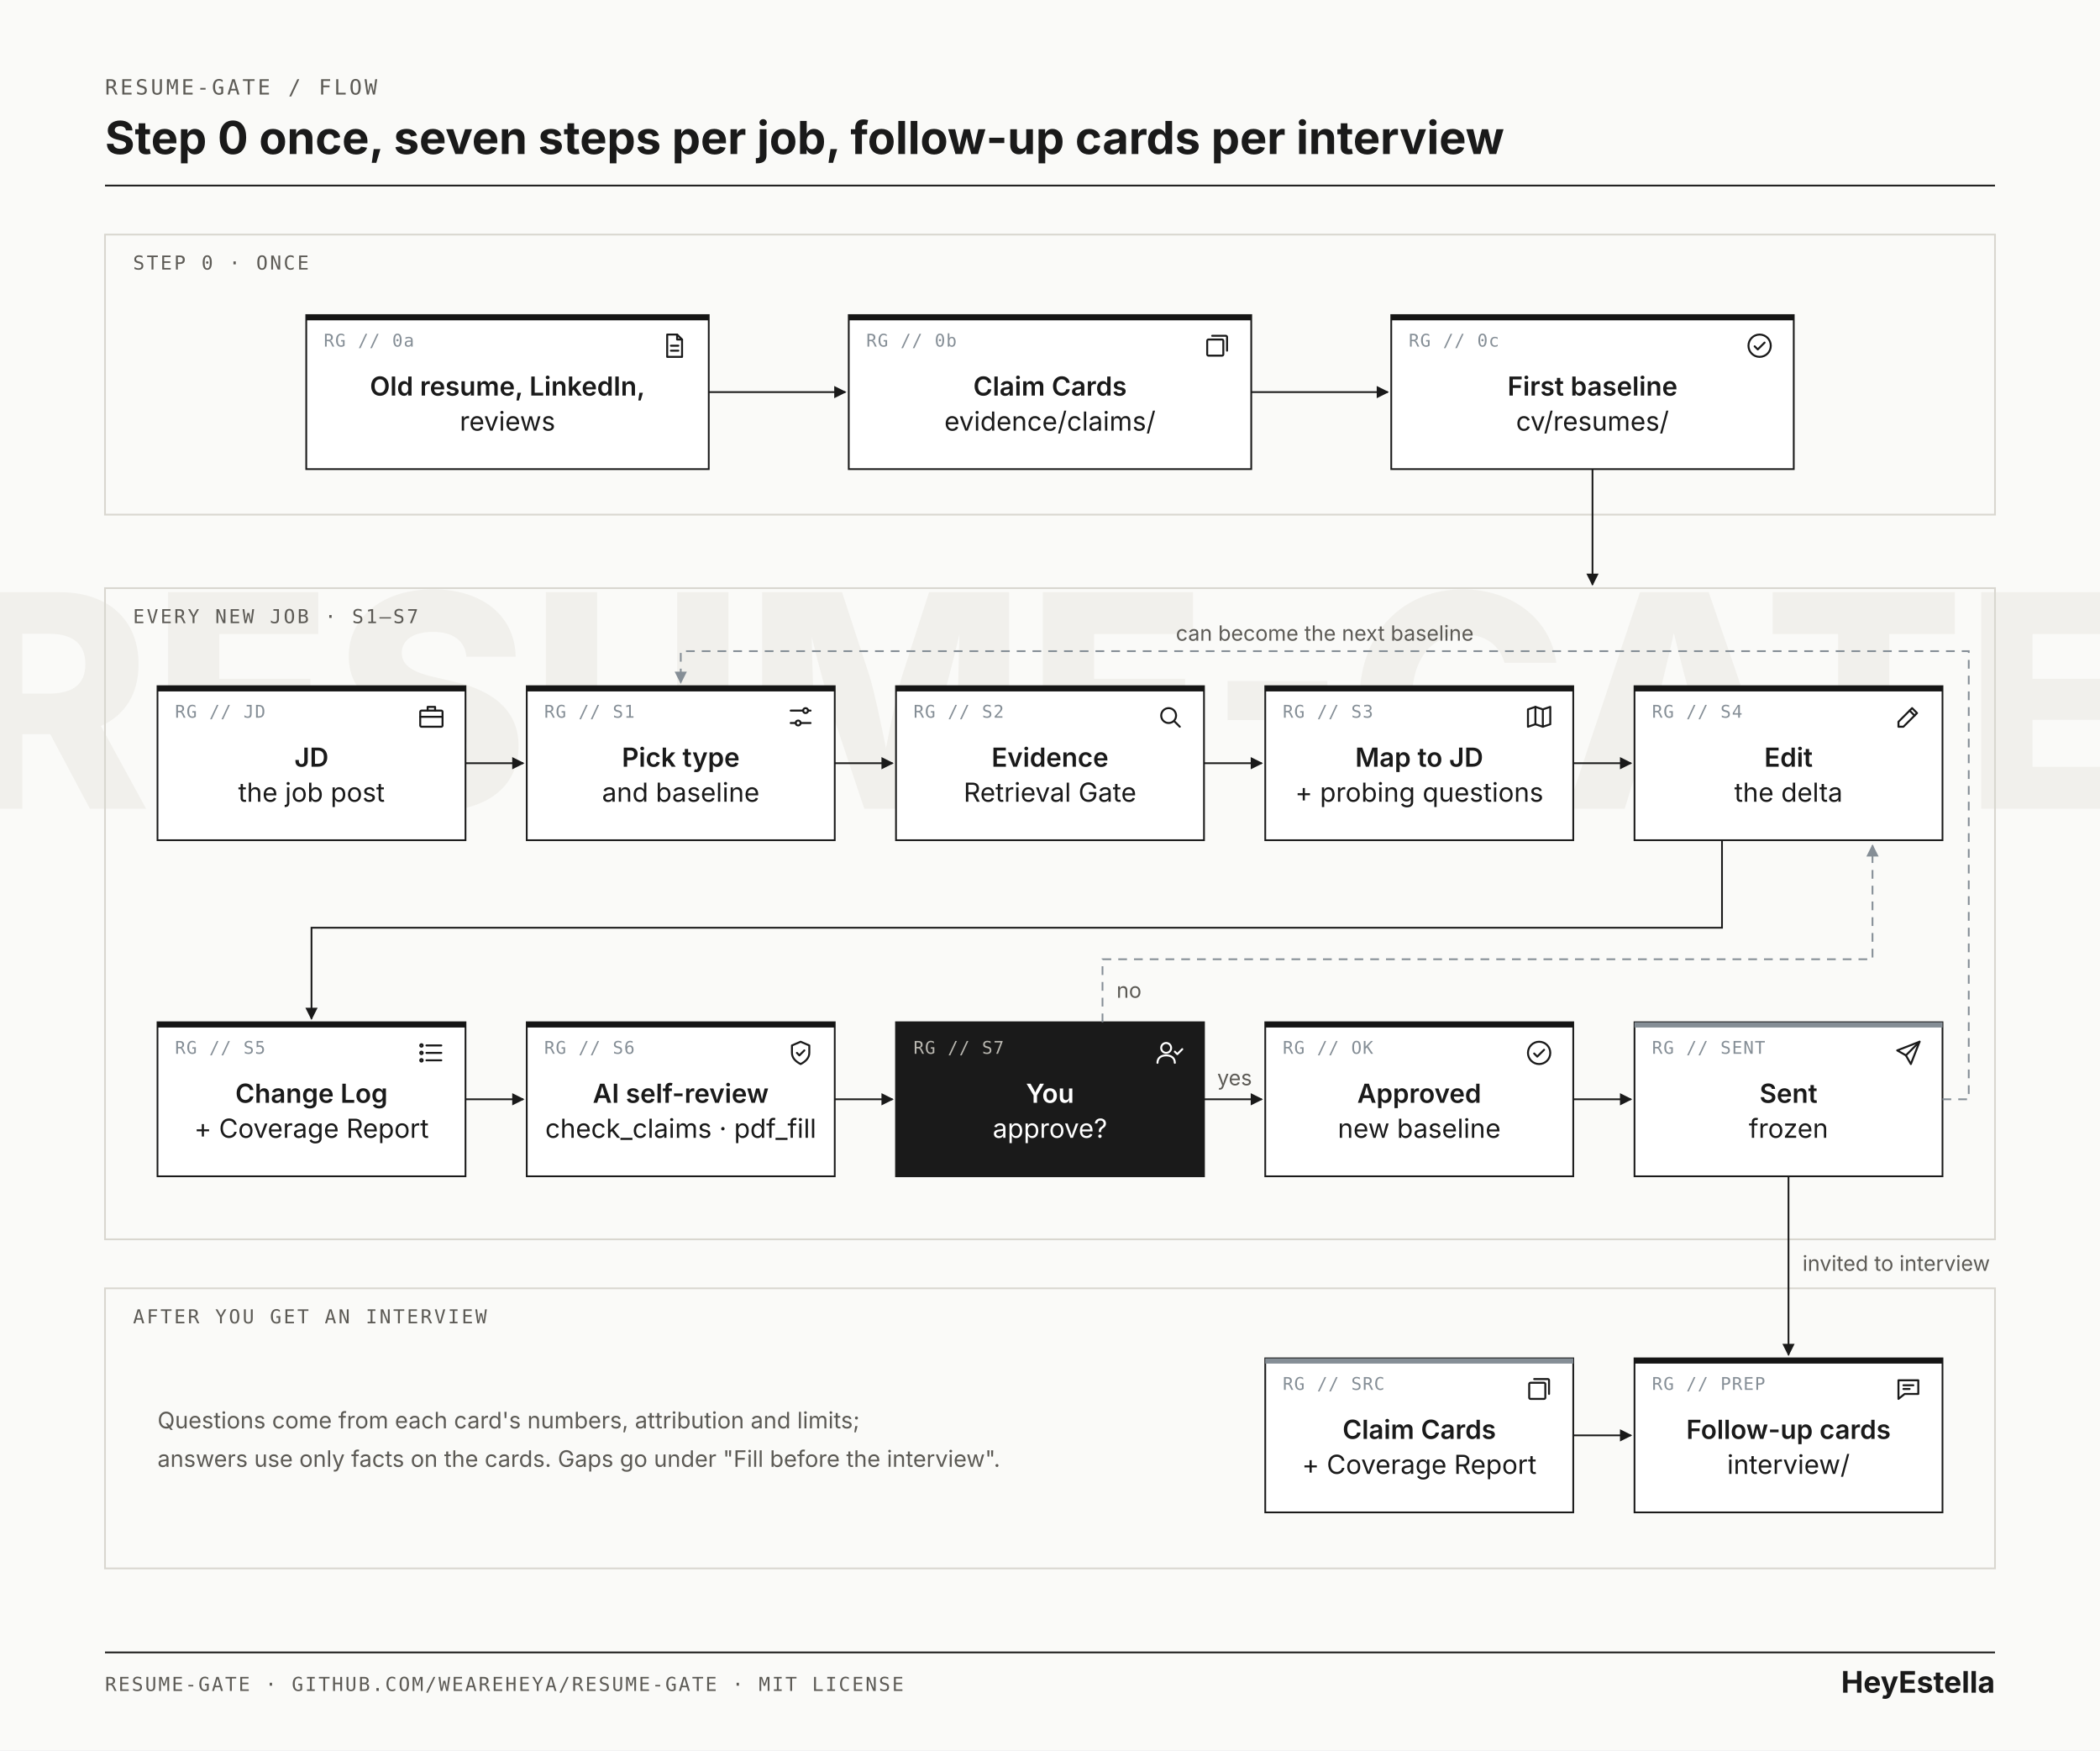
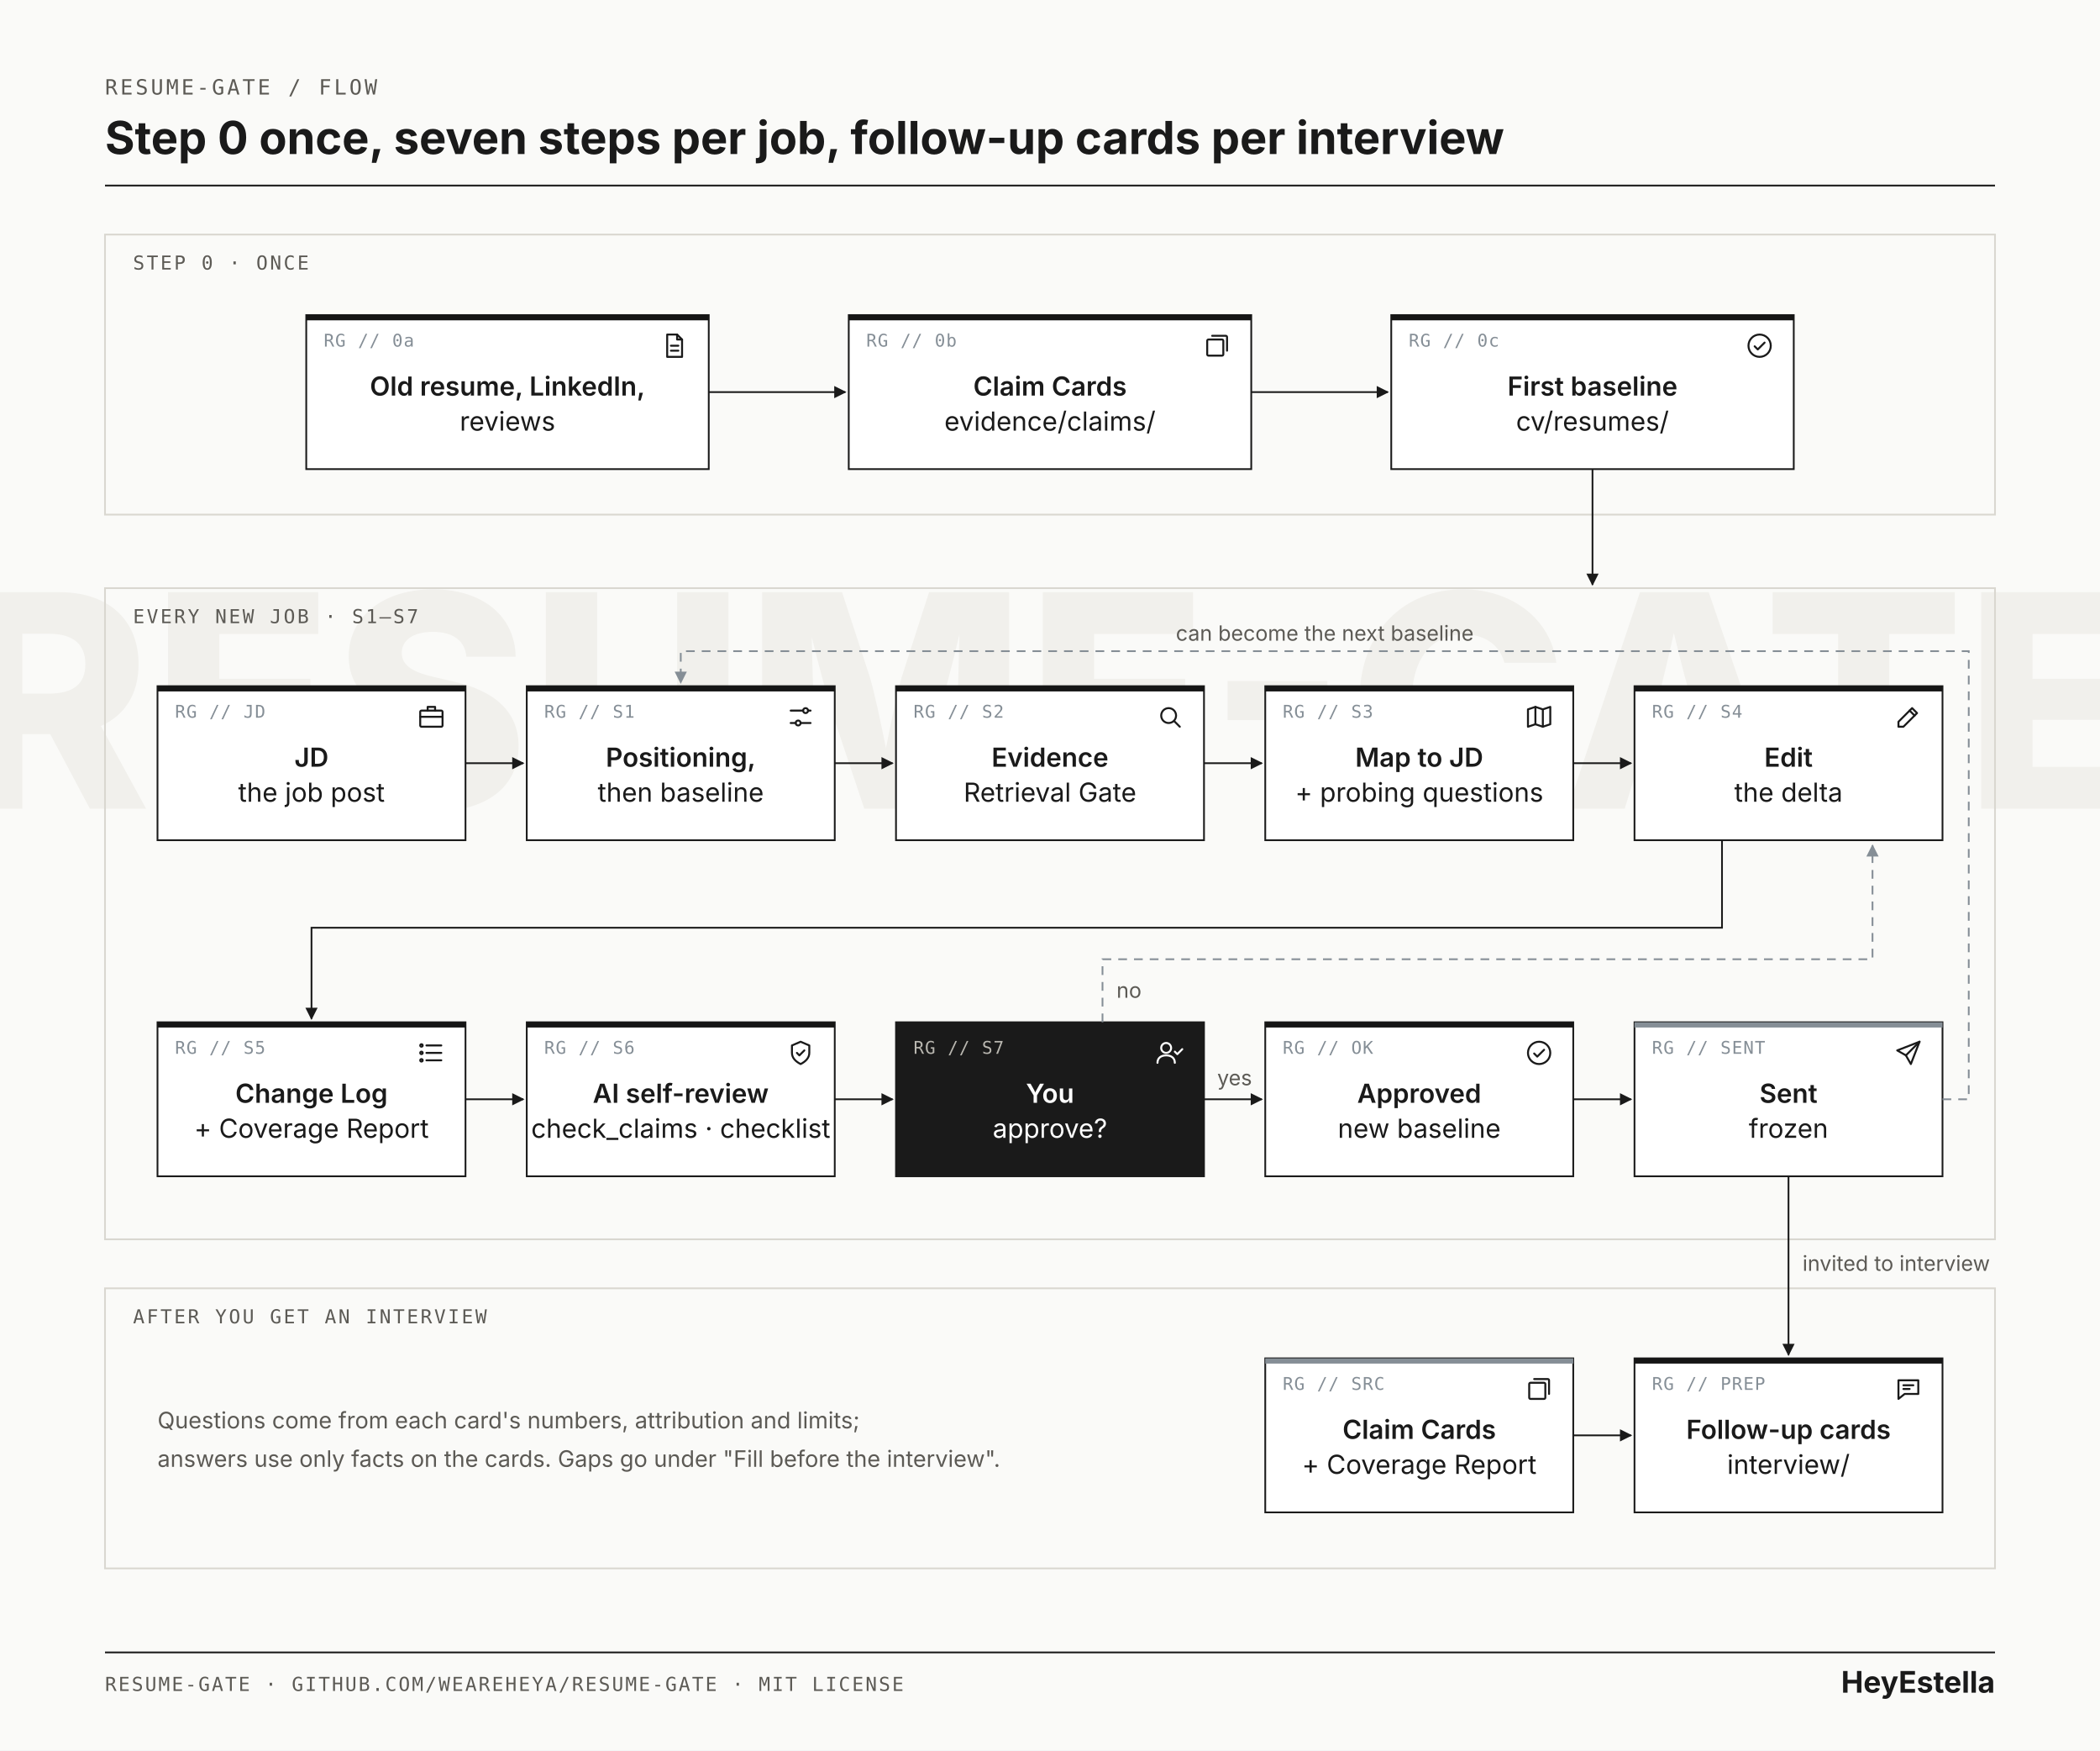
<svg xmlns="http://www.w3.org/2000/svg" width="1200" height="1000" viewBox="0 0 1200 1000" role="img" aria-label="Step 0 once, seven steps per job, follow-up cards per interview">
  <defs>
    <marker id="ah" viewBox="0 0 10 10" refX="9" refY="5" markerWidth="7" markerHeight="7" orient="auto-start-reverse">
      <path d="M0 0 L10 5 L0 10 z" fill="#1A1A1A" />
    </marker>
    <marker id="ahg" viewBox="0 0 10 10" refX="9" refY="5" markerWidth="7" markerHeight="7" orient="auto-start-reverse">
      <path d="M0 0 L10 5 L0 10 z" fill="#858E96" />
    </marker>
  </defs>
  <rect width="1200" height="1000" fill="#FAFAF8" />
  <text x="600.0" y="462.0" font-family="Inter, -apple-system, 'Helvetica Neue', 'PingFang SC', 'Source Han Sans SC', 'Noto Sans CJK SC', sans-serif" font-size="170" font-weight="800" fill="#F1F0EC" text-anchor="middle" textLength="1080" lengthAdjust="spacingAndGlyphs">RESUME-GATE</text>
  <text x="60" y="54" font-family="'JetBrains Mono', 'SF Mono', Menlo, Consolas, monospace" font-size="12" fill="#5C5A55" letter-spacing="1.5">RESUME-GATE / FLOW</text>
  <text x="60" y="88" font-family="Inter, -apple-system, 'Helvetica Neue', 'PingFang SC', 'Source Han Sans SC', 'Noto Sans CJK SC', sans-serif" font-size="26" font-weight="700" fill="#1A1A1A">Step 0 once, seven steps per job, follow-up cards per interview</text>
  <path d="M 60 106 L 1140 106" stroke="#1A1A1A" stroke-width="1" />
  <rect x="60" y="134" width="1080" height="160" fill="none" stroke="#D9D7D0" stroke-width="1" />
  <text x="76" y="154" font-family="'JetBrains Mono', 'SF Mono', Menlo, Consolas, monospace" font-size="11" font-weight="400" fill="#5C5A55" text-anchor="start" letter-spacing="1.2">STEP 0 · ONCE</text>
  <rect x="60" y="336" width="1080" height="372" fill="none" stroke="#D9D7D0" stroke-width="1" />
  <text x="76" y="356" font-family="'JetBrains Mono', 'SF Mono', Menlo, Consolas, monospace" font-size="11" font-weight="400" fill="#5C5A55" text-anchor="start" letter-spacing="1.2">EVERY NEW JOB · S1–S7</text>
  <rect x="175.0" y="180" width="230" height="88" fill="#FFFFFF" stroke="#1A1A1A" stroke-width="1" />
  <rect x="175.0" y="180" width="230" height="3" fill="#151515" />
  <text x="185.0" y="198" font-family="'JetBrains Mono', 'SF Mono', Menlo, Consolas, monospace" font-size="10" font-weight="400" fill="#858E96" text-anchor="start" letter-spacing="0.5">RG // 0a</text>
  <g transform="translate(377.0 189) scale(0.7083333)" fill="none" stroke="#1A1A1A" stroke-width="1.60" stroke-linecap="round" stroke-linejoin="round" vector-effect="non-scaling-stroke">
    <path d="M6 3h8l4 4v14H6z" />
    <path d="M14 3v4h4" />
    <path d="M9 12h6M9 16h6" />
  </g>
  <text x="290.0" y="226.0" font-family="Inter, -apple-system, 'Helvetica Neue', 'PingFang SC', 'Source Han Sans SC', 'Noto Sans CJK SC', sans-serif" font-size="15" font-weight="600" fill="#1A1A1A" text-anchor="middle">Old resume, LinkedIn,</text>
  <text x="290.0" y="246.0" font-family="Inter, -apple-system, 'Helvetica Neue', 'PingFang SC', 'Source Han Sans SC', 'Noto Sans CJK SC', sans-serif" font-size="15" font-weight="400" fill="#1A1A1A" text-anchor="middle">reviews</text>
  <rect x="485.0" y="180" width="230" height="88" fill="#FFFFFF" stroke="#1A1A1A" stroke-width="1" />
  <rect x="485.0" y="180" width="230" height="3" fill="#151515" />
  <text x="495.0" y="198" font-family="'JetBrains Mono', 'SF Mono', Menlo, Consolas, monospace" font-size="10" font-weight="400" fill="#858E96" text-anchor="start" letter-spacing="0.5">RG // 0b</text>
  <g transform="translate(687.0 189) scale(0.7083333)" fill="none" stroke="#1A1A1A" stroke-width="1.60" stroke-linecap="round" stroke-linejoin="round" vector-effect="non-scaling-stroke">
    <rect x="4" y="7" width="13" height="13" rx="1" />
    <path d="M8 4h11a1 1 0 0 1 1 1v11" />
  </g>
  <text x="600.0" y="226.0" font-family="Inter, -apple-system, 'Helvetica Neue', 'PingFang SC', 'Source Han Sans SC', 'Noto Sans CJK SC', sans-serif" font-size="15" font-weight="600" fill="#1A1A1A" text-anchor="middle">Claim Cards</text>
  <text x="600.0" y="246.0" font-family="Inter, -apple-system, 'Helvetica Neue', 'PingFang SC', 'Source Han Sans SC', 'Noto Sans CJK SC', sans-serif" font-size="15" font-weight="400" fill="#1A1A1A" text-anchor="middle">evidence/claims/</text>
  <rect x="795.0" y="180" width="230" height="88" fill="#FFFFFF" stroke="#1A1A1A" stroke-width="1" />
  <rect x="795.0" y="180" width="230" height="3" fill="#151515" />
  <text x="805.0" y="198" font-family="'JetBrains Mono', 'SF Mono', Menlo, Consolas, monospace" font-size="10" font-weight="400" fill="#858E96" text-anchor="start" letter-spacing="0.5">RG // 0c</text>
  <g transform="translate(997.0 189) scale(0.7083333)" fill="none" stroke="#1A1A1A" stroke-width="1.60" stroke-linecap="round" stroke-linejoin="round" vector-effect="non-scaling-stroke">
    <circle cx="12" cy="12" r="9" />
    <path d="M8 12.5l2.5 2.5L16 9.5" />
  </g>
  <text x="910.0" y="226.0" font-family="Inter, -apple-system, 'Helvetica Neue', 'PingFang SC', 'Source Han Sans SC', 'Noto Sans CJK SC', sans-serif" font-size="15" font-weight="600" fill="#1A1A1A" text-anchor="middle">First baseline</text>
  <text x="910.0" y="246.0" font-family="Inter, -apple-system, 'Helvetica Neue', 'PingFang SC', 'Source Han Sans SC', 'Noto Sans CJK SC', sans-serif" font-size="15" font-weight="400" fill="#1A1A1A" text-anchor="middle">cv/resumes/</text>
  <path d="M 405.0 224.0 L 483.0 224.0" fill="none" stroke="#1A1A1A" stroke-width="1" marker-end="url(#ah)" />
  <path d="M 715.0 224.0 L 793.0 224.0" fill="none" stroke="#1A1A1A" stroke-width="1" marker-end="url(#ah)" />
  <rect x="90" y="392" width="176" height="88" fill="#FFFFFF" stroke="#1A1A1A" stroke-width="1" />
  <rect x="90" y="392" width="176" height="3" fill="#151515" />
  <text x="100" y="410" font-family="'JetBrains Mono', 'SF Mono', Menlo, Consolas, monospace" font-size="10" font-weight="400" fill="#858E96" text-anchor="start" letter-spacing="0.5">RG // JD</text>
  <g transform="translate(238 401) scale(0.7083333)" fill="none" stroke="#1A1A1A" stroke-width="1.60" stroke-linecap="round" stroke-linejoin="round" vector-effect="non-scaling-stroke">
    <rect x="3" y="7" width="18" height="13" rx="1" />
    <path d="M9 7V4h6v3M3 12h18" />
  </g>
  <text x="178.0" y="438.0" font-family="Inter, -apple-system, 'Helvetica Neue', 'PingFang SC', 'Source Han Sans SC', 'Noto Sans CJK SC', sans-serif" font-size="15" font-weight="600" fill="#1A1A1A" text-anchor="middle">JD</text>
  <text x="178.0" y="458.0" font-family="Inter, -apple-system, 'Helvetica Neue', 'PingFang SC', 'Source Han Sans SC', 'Noto Sans CJK SC', sans-serif" font-size="15" font-weight="400" fill="#1A1A1A" text-anchor="middle">the job post</text>
  <rect x="301" y="392" width="176" height="88" fill="#FFFFFF" stroke="#1A1A1A" stroke-width="1" />
  <rect x="301" y="392" width="176" height="3" fill="#151515" />
  <text x="311" y="410" font-family="'JetBrains Mono', 'SF Mono', Menlo, Consolas, monospace" font-size="10" font-weight="400" fill="#858E96" text-anchor="start" letter-spacing="0.5">RG // S1</text>
  <g transform="translate(449 401) scale(0.7083333)" fill="none" stroke="#1A1A1A" stroke-width="1.60" stroke-linecap="round" stroke-linejoin="round" vector-effect="non-scaling-stroke">
    <path d="M4 7h10M18 7h2M4 17h4M12 17h8" />
    <circle cx="16" cy="7" r="2" />
    <circle cx="10" cy="17" r="2" />
  </g>
-   <text x="389.0" y="438.0" font-family="Inter, -apple-system, 'Helvetica Neue', 'PingFang SC', 'Source Han Sans SC', 'Noto Sans CJK SC', sans-serif" font-size="15" font-weight="600" fill="#1A1A1A" text-anchor="middle">Pick type</text>
-   <text x="389.0" y="458.0" font-family="Inter, -apple-system, 'Helvetica Neue', 'PingFang SC', 'Source Han Sans SC', 'Noto Sans CJK SC', sans-serif" font-size="15" font-weight="400" fill="#1A1A1A" text-anchor="middle">and baseline</text>
+   <text x="389.0" y="438.0" font-family="Inter, -apple-system, 'Helvetica Neue', 'PingFang SC', 'Source Han Sans SC', 'Noto Sans CJK SC', sans-serif" font-size="15" font-weight="600" fill="#1A1A1A" text-anchor="middle">Positioning,</text>
+   <text x="389.0" y="458.0" font-family="Inter, -apple-system, 'Helvetica Neue', 'PingFang SC', 'Source Han Sans SC', 'Noto Sans CJK SC', sans-serif" font-size="15" font-weight="400" fill="#1A1A1A" text-anchor="middle">then baseline</text>
  <rect x="512" y="392" width="176" height="88" fill="#FFFFFF" stroke="#1A1A1A" stroke-width="1" />
  <rect x="512" y="392" width="176" height="3" fill="#151515" />
  <text x="522" y="410" font-family="'JetBrains Mono', 'SF Mono', Menlo, Consolas, monospace" font-size="10" font-weight="400" fill="#858E96" text-anchor="start" letter-spacing="0.5">RG // S2</text>
  <g transform="translate(660 401) scale(0.7083333)" fill="none" stroke="#1A1A1A" stroke-width="1.60" stroke-linecap="round" stroke-linejoin="round" vector-effect="non-scaling-stroke">
    <circle cx="11" cy="11" r="6" />
    <path d="M20 20l-4.5-4.5" />
  </g>
  <text x="600.0" y="438.0" font-family="Inter, -apple-system, 'Helvetica Neue', 'PingFang SC', 'Source Han Sans SC', 'Noto Sans CJK SC', sans-serif" font-size="15" font-weight="600" fill="#1A1A1A" text-anchor="middle">Evidence</text>
  <text x="600.0" y="458.0" font-family="Inter, -apple-system, 'Helvetica Neue', 'PingFang SC', 'Source Han Sans SC', 'Noto Sans CJK SC', sans-serif" font-size="15" font-weight="400" fill="#1A1A1A" text-anchor="middle">Retrieval Gate</text>
  <rect x="723" y="392" width="176" height="88" fill="#FFFFFF" stroke="#1A1A1A" stroke-width="1" />
  <rect x="723" y="392" width="176" height="3" fill="#151515" />
  <text x="733" y="410" font-family="'JetBrains Mono', 'SF Mono', Menlo, Consolas, monospace" font-size="10" font-weight="400" fill="#858E96" text-anchor="start" letter-spacing="0.5">RG // S3</text>
  <g transform="translate(871 401) scale(0.7083333)" fill="none" stroke="#1A1A1A" stroke-width="1.60" stroke-linecap="round" stroke-linejoin="round" vector-effect="non-scaling-stroke">
    <path d="M3 6l6-2 6 2 6-2v14l-6 2-6-2-6 2z" />
    <path d="M9 4v14M15 6v14" />
  </g>
  <text x="811.0" y="438.0" font-family="Inter, -apple-system, 'Helvetica Neue', 'PingFang SC', 'Source Han Sans SC', 'Noto Sans CJK SC', sans-serif" font-size="15" font-weight="600" fill="#1A1A1A" text-anchor="middle">Map to JD</text>
  <text x="811.0" y="458.0" font-family="Inter, -apple-system, 'Helvetica Neue', 'PingFang SC', 'Source Han Sans SC', 'Noto Sans CJK SC', sans-serif" font-size="15" font-weight="400" fill="#1A1A1A" text-anchor="middle">+ probing questions</text>
  <rect x="934" y="392" width="176" height="88" fill="#FFFFFF" stroke="#1A1A1A" stroke-width="1" />
  <rect x="934" y="392" width="176" height="3" fill="#151515" />
  <text x="944" y="410" font-family="'JetBrains Mono', 'SF Mono', Menlo, Consolas, monospace" font-size="10" font-weight="400" fill="#858E96" text-anchor="start" letter-spacing="0.5">RG // S4</text>
  <g transform="translate(1082 401) scale(0.7083333)" fill="none" stroke="#1A1A1A" stroke-width="1.60" stroke-linecap="round" stroke-linejoin="round" vector-effect="non-scaling-stroke">
    <path d="M4 20h4L19 9l-4-4L4 16z" />
    <path d="M13 7l4 4" />
  </g>
  <text x="1022.0" y="438.0" font-family="Inter, -apple-system, 'Helvetica Neue', 'PingFang SC', 'Source Han Sans SC', 'Noto Sans CJK SC', sans-serif" font-size="15" font-weight="600" fill="#1A1A1A" text-anchor="middle">Edit</text>
  <text x="1022.0" y="458.0" font-family="Inter, -apple-system, 'Helvetica Neue', 'PingFang SC', 'Source Han Sans SC', 'Noto Sans CJK SC', sans-serif" font-size="15" font-weight="400" fill="#1A1A1A" text-anchor="middle">the delta</text>
  <rect x="90" y="584" width="176" height="88" fill="#FFFFFF" stroke="#1A1A1A" stroke-width="1" />
  <rect x="90" y="584" width="176" height="3" fill="#151515" />
  <text x="100" y="602" font-family="'JetBrains Mono', 'SF Mono', Menlo, Consolas, monospace" font-size="10" font-weight="400" fill="#858E96" text-anchor="start" letter-spacing="0.5">RG // S5</text>
  <g transform="translate(238 593) scale(0.7083333)" fill="none" stroke="#1A1A1A" stroke-width="1.60" stroke-linecap="round" stroke-linejoin="round" vector-effect="non-scaling-stroke">
    <path d="M8 6h12M8 12h12M8 18h12" />
    <circle cx="4" cy="6" r="1" />
    <circle cx="4" cy="12" r="1" />
    <circle cx="4" cy="18" r="1" />
  </g>
  <text x="178.0" y="630.0" font-family="Inter, -apple-system, 'Helvetica Neue', 'PingFang SC', 'Source Han Sans SC', 'Noto Sans CJK SC', sans-serif" font-size="15" font-weight="600" fill="#1A1A1A" text-anchor="middle">Change Log</text>
  <text x="178.0" y="650.0" font-family="Inter, -apple-system, 'Helvetica Neue', 'PingFang SC', 'Source Han Sans SC', 'Noto Sans CJK SC', sans-serif" font-size="15" font-weight="400" fill="#1A1A1A" text-anchor="middle">+ Coverage Report</text>
  <rect x="301" y="584" width="176" height="88" fill="#FFFFFF" stroke="#1A1A1A" stroke-width="1" />
  <rect x="301" y="584" width="176" height="3" fill="#151515" />
  <text x="311" y="602" font-family="'JetBrains Mono', 'SF Mono', Menlo, Consolas, monospace" font-size="10" font-weight="400" fill="#858E96" text-anchor="start" letter-spacing="0.5">RG // S6</text>
  <g transform="translate(449 593) scale(0.7083333)" fill="none" stroke="#1A1A1A" stroke-width="1.60" stroke-linecap="round" stroke-linejoin="round" vector-effect="non-scaling-stroke">
    <path d="M12 3l7 3v6c0 4-3 7-7 9-4-2-7-5-7-9V6z" />
    <path d="M9 12l2 2 4-4" />
  </g>
  <text x="389.0" y="630.0" font-family="Inter, -apple-system, 'Helvetica Neue', 'PingFang SC', 'Source Han Sans SC', 'Noto Sans CJK SC', sans-serif" font-size="15" font-weight="600" fill="#1A1A1A" text-anchor="middle">AI self-review</text>
-   <text x="389.0" y="650.0" font-family="Inter, -apple-system, 'Helvetica Neue', 'PingFang SC', 'Source Han Sans SC', 'Noto Sans CJK SC', sans-serif" font-size="15" font-weight="400" fill="#1A1A1A" text-anchor="middle">check_claims · pdf_fill</text>
+   <text x="389.0" y="650.0" font-family="Inter, -apple-system, 'Helvetica Neue', 'PingFang SC', 'Source Han Sans SC', 'Noto Sans CJK SC', sans-serif" font-size="15" font-weight="400" fill="#1A1A1A" text-anchor="middle">check_claims · checklist</text>
  <rect x="512" y="584" width="176" height="88" fill="#1A1A1A" stroke="#1A1A1A" stroke-width="1" />
  <text x="522" y="602" font-family="'JetBrains Mono', 'SF Mono', Menlo, Consolas, monospace" font-size="10" font-weight="400" fill="#B9B7B0" text-anchor="start" letter-spacing="0.5">RG // S7</text>
  <g transform="translate(660 593) scale(0.7083333)" fill="none" stroke="#FFFFFF" stroke-width="1.60" stroke-linecap="round" stroke-linejoin="round" vector-effect="non-scaling-stroke">
    <circle cx="9" cy="8" r="4" />
    <path d="M2 20c0-4 3-6 7-6s7 2 7 6" />
    <path d="M16 11l2 2 4-4" />
  </g>
  <text x="600.0" y="630.0" font-family="Inter, -apple-system, 'Helvetica Neue', 'PingFang SC', 'Source Han Sans SC', 'Noto Sans CJK SC', sans-serif" font-size="15" font-weight="600" fill="#FFFFFF" text-anchor="middle">You</text>
  <text x="600.0" y="650.0" font-family="Inter, -apple-system, 'Helvetica Neue', 'PingFang SC', 'Source Han Sans SC', 'Noto Sans CJK SC', sans-serif" font-size="15" font-weight="400" fill="#FFFFFF" text-anchor="middle">approve?</text>
  <rect x="723" y="584" width="176" height="88" fill="#FFFFFF" stroke="#1A1A1A" stroke-width="1" />
  <rect x="723" y="584" width="176" height="3" fill="#151515" />
  <text x="733" y="602" font-family="'JetBrains Mono', 'SF Mono', Menlo, Consolas, monospace" font-size="10" font-weight="400" fill="#858E96" text-anchor="start" letter-spacing="0.5">RG // OK</text>
  <g transform="translate(871 593) scale(0.7083333)" fill="none" stroke="#1A1A1A" stroke-width="1.60" stroke-linecap="round" stroke-linejoin="round" vector-effect="non-scaling-stroke">
    <circle cx="12" cy="12" r="9" />
    <path d="M8 12.5l2.5 2.5L16 9.5" />
  </g>
  <text x="811.0" y="630.0" font-family="Inter, -apple-system, 'Helvetica Neue', 'PingFang SC', 'Source Han Sans SC', 'Noto Sans CJK SC', sans-serif" font-size="15" font-weight="600" fill="#1A1A1A" text-anchor="middle">Approved</text>
  <text x="811.0" y="650.0" font-family="Inter, -apple-system, 'Helvetica Neue', 'PingFang SC', 'Source Han Sans SC', 'Noto Sans CJK SC', sans-serif" font-size="15" font-weight="400" fill="#1A1A1A" text-anchor="middle">new baseline</text>
  <rect x="934" y="584" width="176" height="88" fill="#FFFFFF" stroke="#1A1A1A" stroke-width="1" />
  <rect x="934" y="584" width="176" height="3" fill="#858E96" />
  <text x="944" y="602" font-family="'JetBrains Mono', 'SF Mono', Menlo, Consolas, monospace" font-size="10" font-weight="400" fill="#858E96" text-anchor="start" letter-spacing="0.5">RG // SENT</text>
  <g transform="translate(1082 593) scale(0.7083333)" fill="none" stroke="#1A1A1A" stroke-width="1.60" stroke-linecap="round" stroke-linejoin="round" vector-effect="non-scaling-stroke">
    <path d="M21 3L10 14" />
    <path d="M21 3l-7 18-4-7-7-4z" />
  </g>
  <text x="1022.0" y="630.0" font-family="Inter, -apple-system, 'Helvetica Neue', 'PingFang SC', 'Source Han Sans SC', 'Noto Sans CJK SC', sans-serif" font-size="15" font-weight="600" fill="#1A1A1A" text-anchor="middle">Sent</text>
  <text x="1022.0" y="650.0" font-family="Inter, -apple-system, 'Helvetica Neue', 'PingFang SC', 'Source Han Sans SC', 'Noto Sans CJK SC', sans-serif" font-size="15" font-weight="400" fill="#1A1A1A" text-anchor="middle">frozen</text>
  <path d="M 266 436.0 L 299 436.0" fill="none" stroke="#1A1A1A" stroke-width="1" marker-end="url(#ah)" />
  <path d="M 477 436.0 L 510 436.0" fill="none" stroke="#1A1A1A" stroke-width="1" marker-end="url(#ah)" />
  <path d="M 688 436.0 L 721 436.0" fill="none" stroke="#1A1A1A" stroke-width="1" marker-end="url(#ah)" />
  <path d="M 899 436.0 L 932 436.0" fill="none" stroke="#1A1A1A" stroke-width="1" marker-end="url(#ah)" />
  <path d="M 266 628.0 L 299 628.0" fill="none" stroke="#1A1A1A" stroke-width="1" marker-end="url(#ah)" />
  <path d="M 477 628.0 L 510 628.0" fill="none" stroke="#1A1A1A" stroke-width="1" marker-end="url(#ah)" />
  <path d="M 688 628.0 L 721 628.0" fill="none" stroke="#1A1A1A" stroke-width="1" marker-end="url(#ah)" />
  <path d="M 899 628.0 L 932 628.0" fill="none" stroke="#1A1A1A" stroke-width="1" marker-end="url(#ah)" />
  <path d="M 910.0 268 L 910.0 334" fill="none" stroke="#1A1A1A" stroke-width="1" marker-end="url(#ah)" />
  <path d="M 984 480 L 984 530 L 178.0 530 L 178.0 582" fill="none" stroke="#1A1A1A" stroke-width="1" marker-end="url(#ah)" />
  <path d="M 630.0 584 L 630.0 548 L 1070 548 L 1070 483" fill="none" stroke="#858E96" stroke-width="1" stroke-dasharray="5 4" marker-end="url(#ahg)" />
  <text x="638.0" y="570" font-family="Inter, -apple-system, 'Helvetica Neue', 'PingFang SC', 'Source Han Sans SC', 'Noto Sans CJK SC', sans-serif" font-size="12" font-weight="400" fill="#5C5A55" text-anchor="start">no</text>
  <text x="705.5" y="620.0" font-family="Inter, -apple-system, 'Helvetica Neue', 'PingFang SC', 'Source Han Sans SC', 'Noto Sans CJK SC', sans-serif" font-size="12" font-weight="400" fill="#5C5A55" text-anchor="middle">yes</text>
  <path d="M 1110 628.0 L 1125 628.0 L 1125 372 L 389.0 372 L 389.0 390" fill="none" stroke="#858E96" stroke-width="1" stroke-dasharray="5 4" marker-end="url(#ahg)" />
  <text x="757.0" y="366" font-family="Inter, -apple-system, 'Helvetica Neue', 'PingFang SC', 'Source Han Sans SC', 'Noto Sans CJK SC', sans-serif" font-size="12" font-weight="400" fill="#5C5A55" text-anchor="middle">can become the next baseline</text>
  <rect x="60" y="736" width="1080" height="160" fill="none" stroke="#D9D7D0" stroke-width="1" />
  <text x="76.0" y="756.0" font-family="'JetBrains Mono', 'SF Mono', Menlo, Consolas, monospace" font-size="11" font-weight="400" fill="#5C5A55" text-anchor="start" letter-spacing="1.2">AFTER YOU GET AN INTERVIEW</text>
  <text x="90.0" y="816.0" font-family="Inter, -apple-system, 'Helvetica Neue', 'PingFang SC', 'Source Han Sans SC', 'Noto Sans CJK SC', sans-serif" font-size="13" font-weight="400" fill="#5C5A55" text-anchor="start">Questions come from each card's numbers, attribution and limits;</text>
  <text x="90.0" y="838.0" font-family="Inter, -apple-system, 'Helvetica Neue', 'PingFang SC', 'Source Han Sans SC', 'Noto Sans CJK SC', sans-serif" font-size="13" font-weight="400" fill="#5C5A55" text-anchor="start">answers use only facts on the cards. Gaps go under "Fill before the interview".</text>
  <rect x="723" y="776" width="176" height="88" fill="#FFFFFF" stroke="#1A1A1A" stroke-width="1" />
  <rect x="723" y="776" width="176" height="3" fill="#858E96" />
  <text x="733.0" y="794.0" font-family="'JetBrains Mono', 'SF Mono', Menlo, Consolas, monospace" font-size="10" font-weight="400" fill="#858E96" text-anchor="start" letter-spacing="0.5">RG // SRC</text>
  <g transform="translate(871 785) scale(0.7083333)" fill="none" stroke="#1A1A1A" stroke-width="1.60" stroke-linecap="round" stroke-linejoin="round" vector-effect="non-scaling-stroke">
    <rect x="4" y="7" width="13" height="13" rx="1" />
    <path d="M8 4h11a1 1 0 0 1 1 1v11" />
  </g>
  <text x="811.0" y="822.0" font-family="Inter, -apple-system, 'Helvetica Neue', 'PingFang SC', 'Source Han Sans SC', 'Noto Sans CJK SC', sans-serif" font-size="15" font-weight="600" fill="#1A1A1A" text-anchor="middle">Claim Cards</text>
  <text x="811.0" y="842.0" font-family="Inter, -apple-system, 'Helvetica Neue', 'PingFang SC', 'Source Han Sans SC', 'Noto Sans CJK SC', sans-serif" font-size="15" font-weight="400" fill="#1A1A1A" text-anchor="middle">+ Coverage Report</text>
  <rect x="934" y="776" width="176" height="88" fill="#FFFFFF" stroke="#1A1A1A" stroke-width="1" />
  <rect x="934" y="776" width="176" height="3" fill="#151515" />
  <text x="944.0" y="794.0" font-family="'JetBrains Mono', 'SF Mono', Menlo, Consolas, monospace" font-size="10" font-weight="400" fill="#858E96" text-anchor="start" letter-spacing="0.5">RG // PREP</text>
  <g transform="translate(1082 785) scale(0.7083333)" fill="none" stroke="#1A1A1A" stroke-width="1.60" stroke-linecap="round" stroke-linejoin="round" vector-effect="non-scaling-stroke">
    <path d="M4 5h16v11H9l-5 4z" />
    <path d="M8 9h8M8 12h5" />
  </g>
  <text x="1022.0" y="822.0" font-family="Inter, -apple-system, 'Helvetica Neue', 'PingFang SC', 'Source Han Sans SC', 'Noto Sans CJK SC', sans-serif" font-size="15" font-weight="600" fill="#1A1A1A" text-anchor="middle">Follow-up cards</text>
  <text x="1022.0" y="842.0" font-family="Inter, -apple-system, 'Helvetica Neue', 'PingFang SC', 'Source Han Sans SC', 'Noto Sans CJK SC', sans-serif" font-size="15" font-weight="400" fill="#1A1A1A" text-anchor="middle">interview/</text>
  <path d="M 899 820.0 L 932 820.0" fill="none" stroke="#1A1A1A" stroke-width="1" marker-end="url(#ah)" />
  <path d="M 1022.0 672 L 1022.0 774" fill="none" stroke="#1A1A1A" stroke-width="1" marker-end="url(#ah)" />
  <text x="1030.0" y="726.0" font-family="Inter, -apple-system, 'Helvetica Neue', 'PingFang SC', 'Source Han Sans SC', 'Noto Sans CJK SC', sans-serif" font-size="12" font-weight="400" fill="#5C5A55" text-anchor="start">invited to interview</text>
  <path d="M 60 944 L 1140 944" stroke="#1A1A1A" stroke-width="1" />
  <text x="60" y="966" font-family="'JetBrains Mono', 'SF Mono', Menlo, Consolas, monospace" font-size="11" fill="#5C5A55" letter-spacing="1">RESUME-GATE · GITHUB.COM/WEAREHEYA/RESUME-GATE · MIT LICENSE</text>
  <text x="1140" y="967" font-family="Inter, -apple-system, 'Helvetica Neue', 'PingFang SC', 'Source Han Sans SC', 'Noto Sans CJK SC', sans-serif" font-size="17" font-weight="700" fill="#1A1A1A" text-anchor="end">HeyEstella</text>
</svg>
